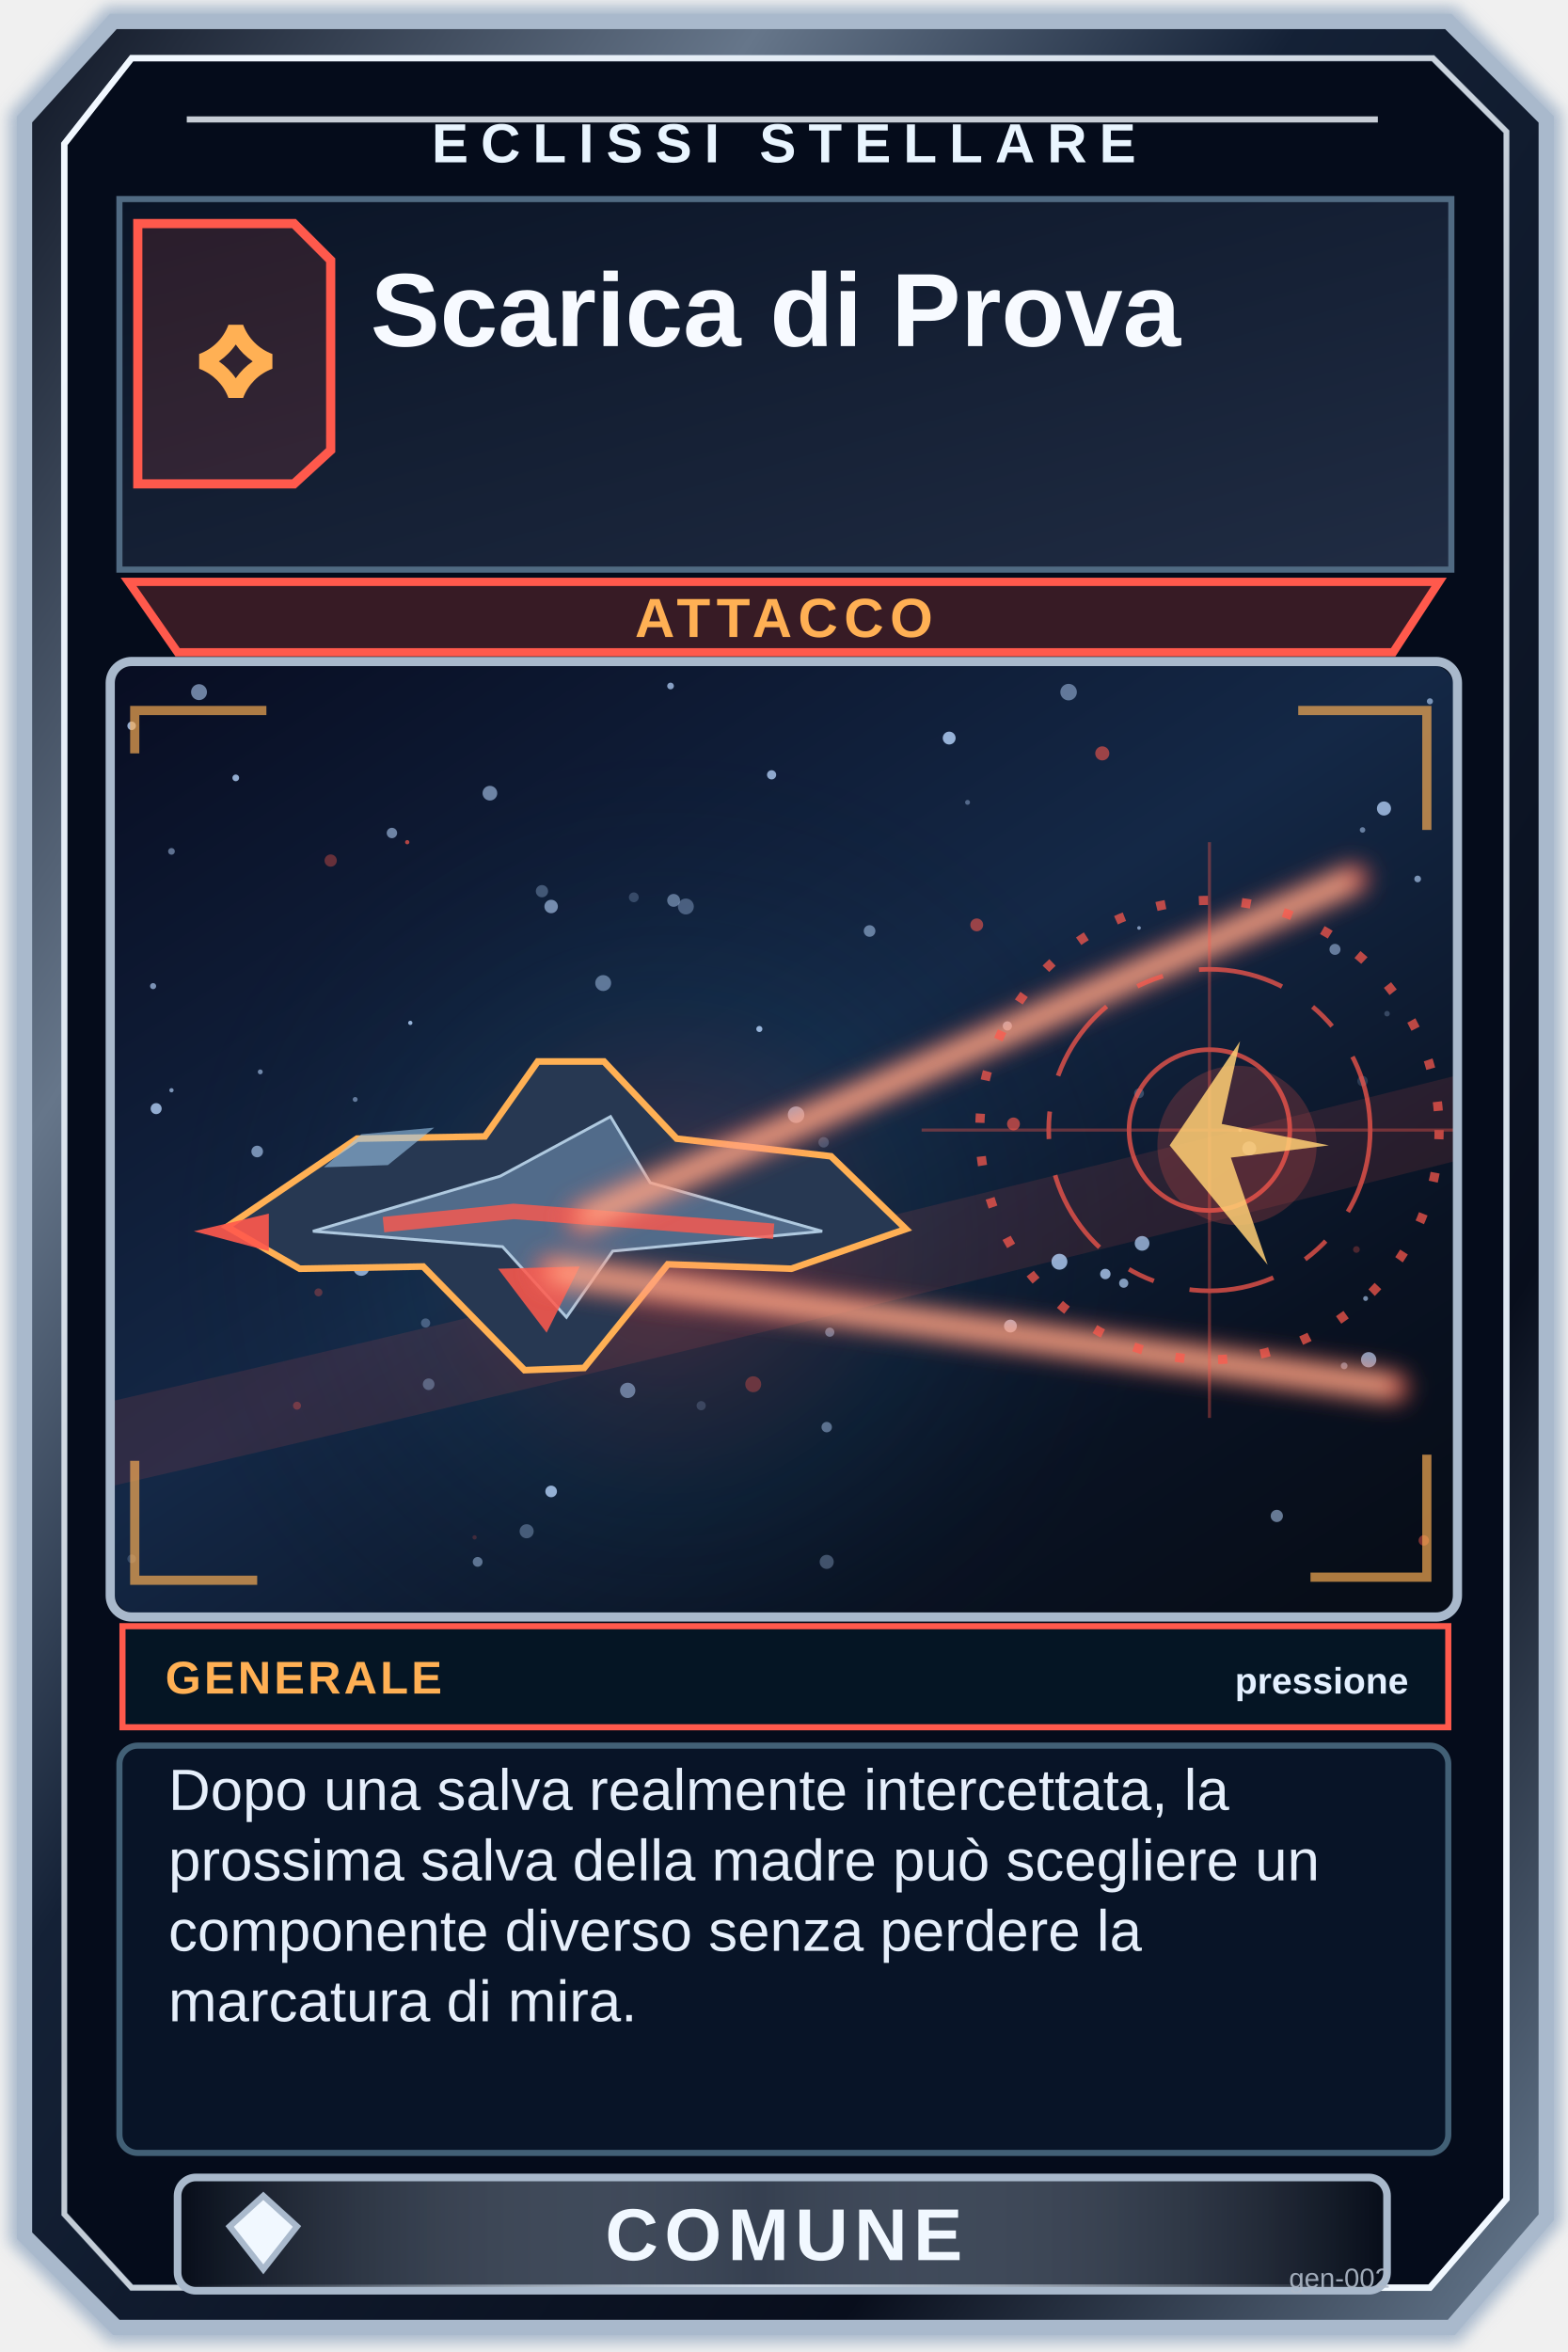
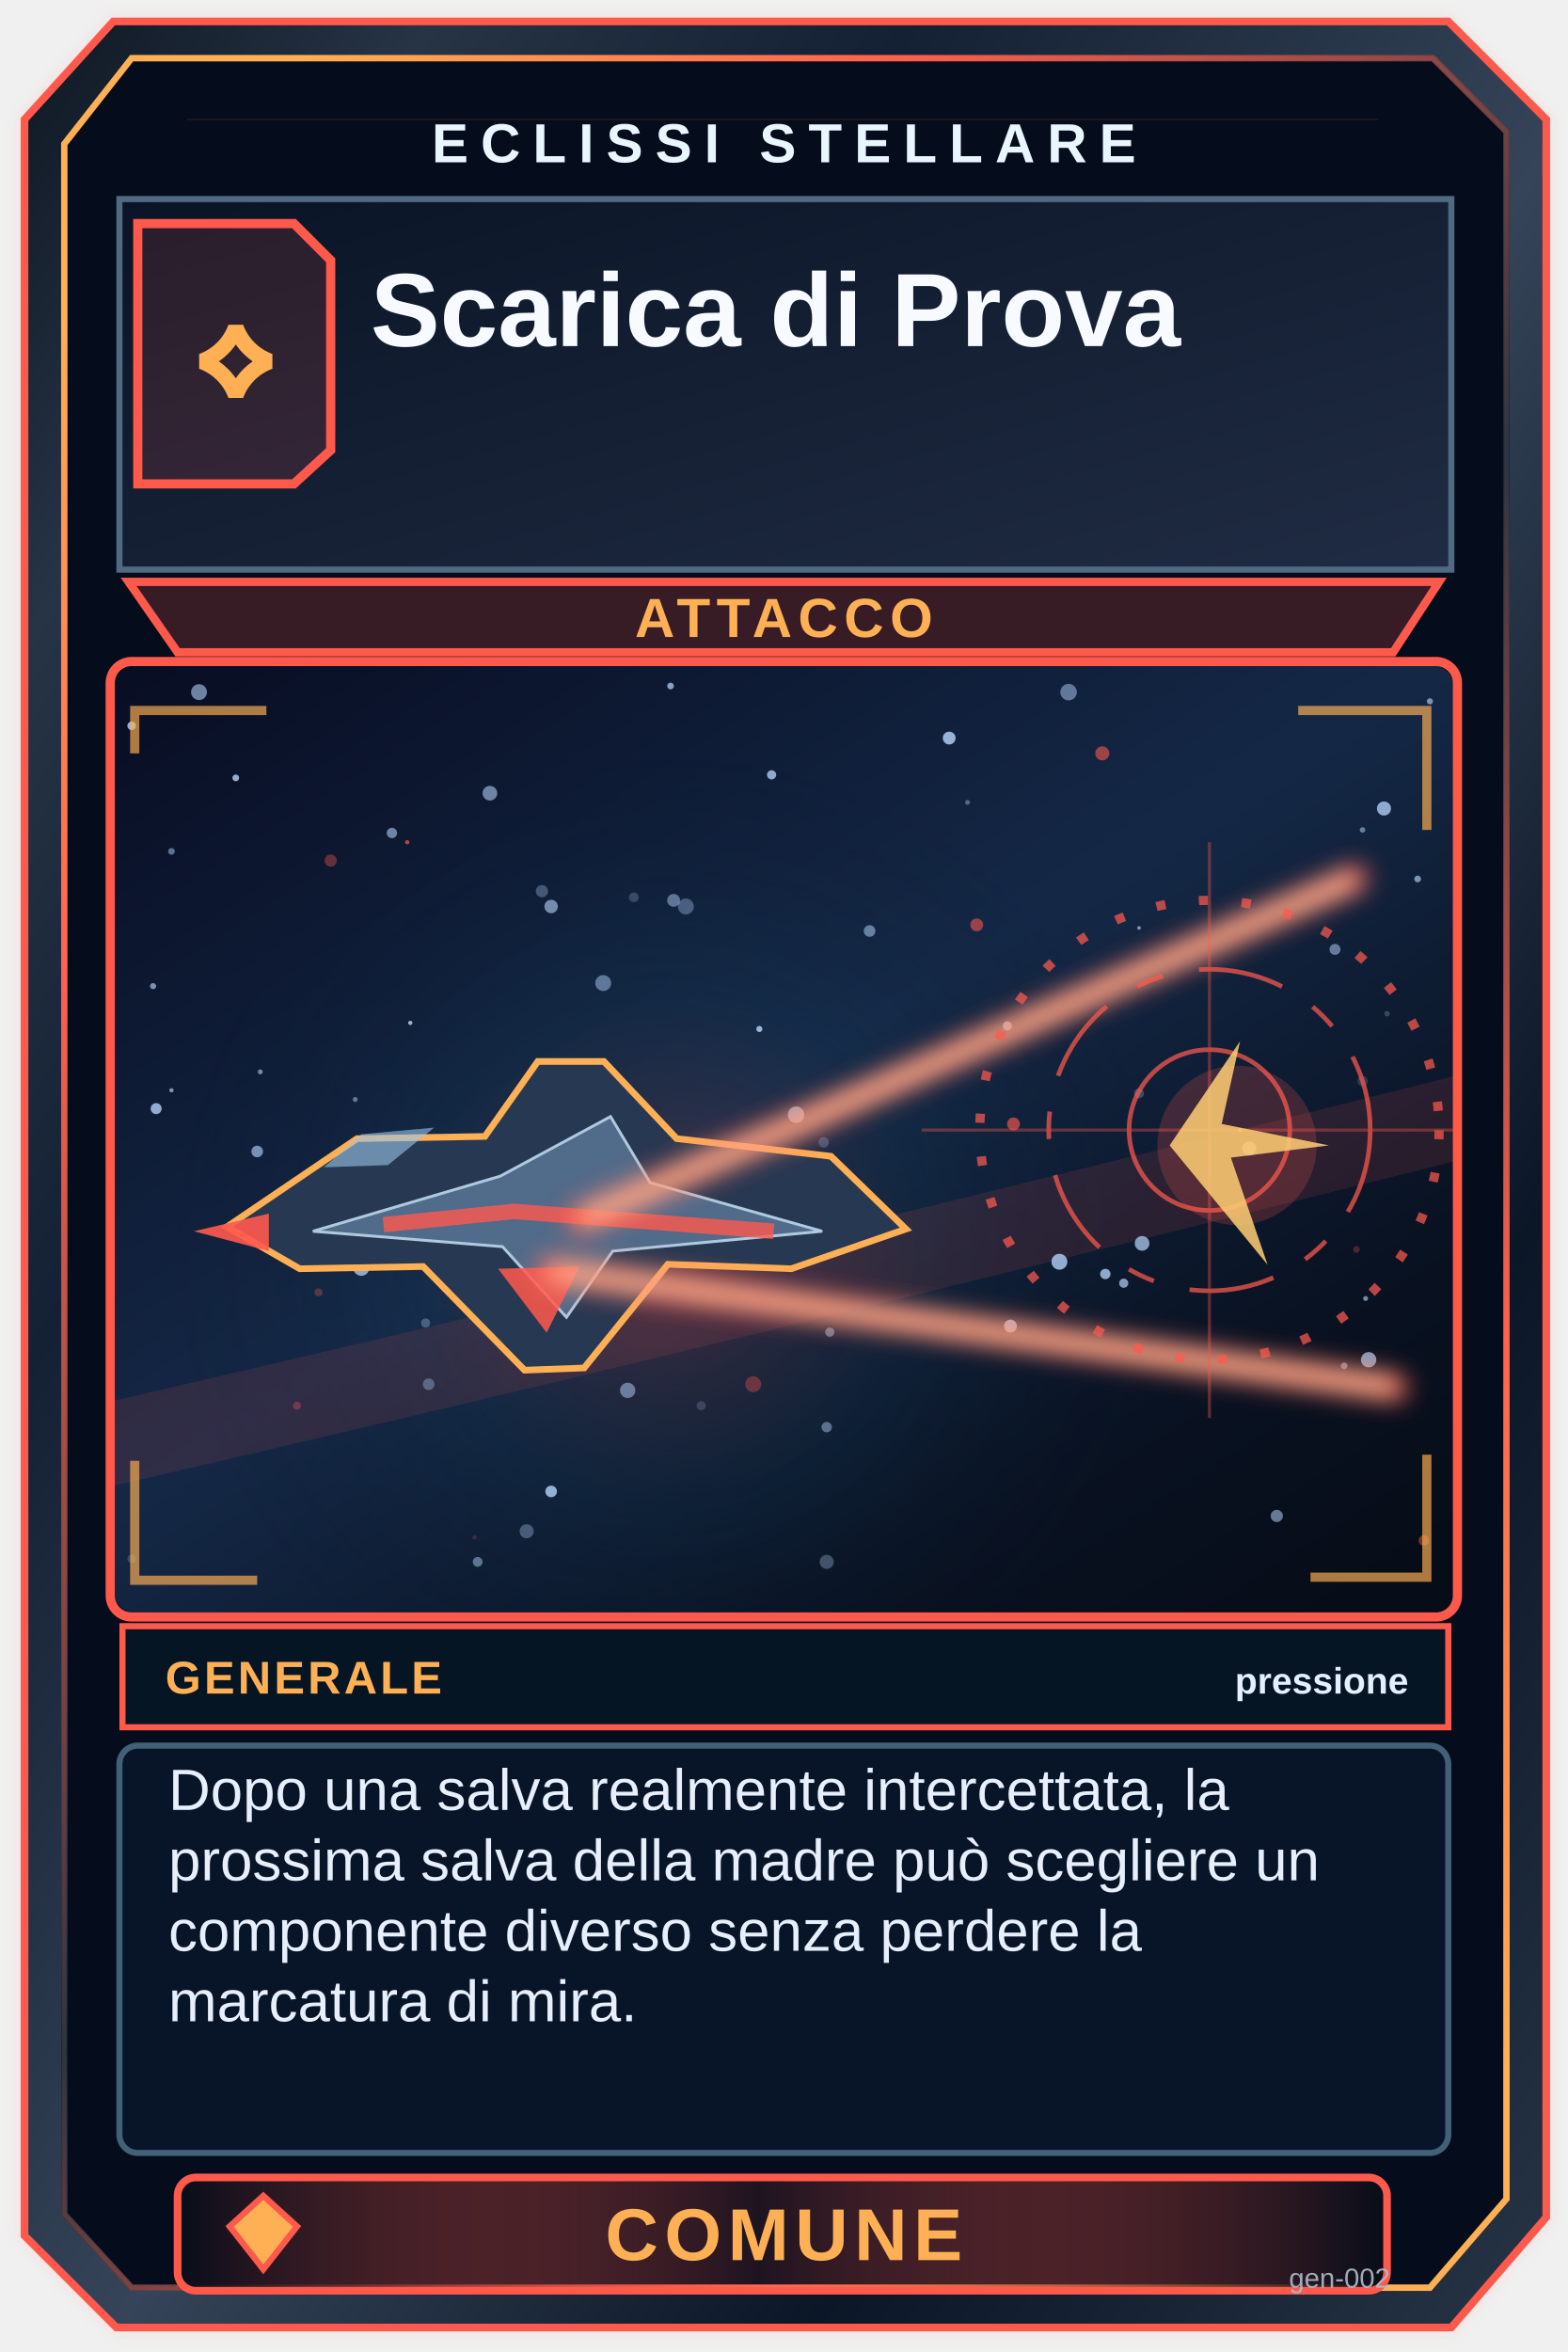
<svg xmlns="http://www.w3.org/2000/svg" width="512" height="768" viewBox="0 0 512 768" role="img" aria-label="Scarica di Prova · ATTACCO · COMUNE">
  <defs>
    <linearGradient id="metal" x1="0" y1="0" x2="1" y2="1">
-       <stop stop-color="#111827" />
-       <stop offset=".24" stop-color="#66768a" />
-       <stop offset=".42" stop-color="#142136" />
-       <stop offset=".77" stop-color="#080e1c" />
-       <stop offset="1" stop-color="#66798e" />
+       <stop stop-color="#101824" />
+       <stop offset=".13" stop-color="#263446" />
+       <stop offset=".29" stop-color="#142033" />
+       <stop offset=".53" stop-color="#354458" />
+       <stop offset=".76" stop-color="#0b1627" />
+       <stop offset="1" stop-color="#263446" />
    </linearGradient>
    <linearGradient id="rim" x1=".15" y1="0" x2=".87" y2="1">
-       <stop stop-color="#f1f8ff" />
-       <stop offset=".2" stop-color="#a9b9cc" />
+       <stop stop-color="#ffb054" />
+       <stop offset=".2" stop-color="#ff594c" />
      <stop offset=".52" stop-color="#19283c" />
-       <stop offset=".78" stop-color="#a9b9cc" />
-       <stop offset="1" stop-color="#f1f8ff" />
+       <stop offset=".78" stop-color="#ff594c" />
+       <stop offset="1" stop-color="#ffb054" />
    </linearGradient>
    <linearGradient id="spaceSky" x1="0" y1="0" x2=".9" y2="1">
      <stop stop-color="#080d22" />
      <stop offset=".49" stop-color="#142846" />
      <stop offset=".82" stop-color="#091222" />
      <stop offset="1" stop-color="#070d18" />
    </linearGradient>
    <radialGradient id="planet">
      <stop stop-color="#ff594c" stop-opacity=".65" />
      <stop offset=".52" stop-color="#194761" stop-opacity=".42" />
      <stop offset="1" stop-color="#0a1529" stop-opacity=".05" />
    </radialGradient>
    <linearGradient id="titlePanel" x1="0" x2="1" y1="0" y2="1">
      <stop stop-color="#0a1426" />
      <stop offset="1" stop-color="#202c43" />
    </linearGradient>
    <linearGradient id="rarityShine" x1="0" y1="0" x2="1" y2="0">
      <stop stop-color="#070d19" />
-       <stop offset=".48" stop-color="#a9b9cc" stop-opacity=".30" />
+       <stop offset=".48" stop-color="#ff594c" stop-opacity="0.1" />
      <stop offset="1" stop-color="#070d19" />
    </linearGradient>
    <filter id="rimGlow" x="-30%" y="-30%" width="160%" height="160%">
-       <feGaussianBlur stdDeviation="2.3" />
+       <feGaussianBlur stdDeviation="2.45" />
    </filter>
    <filter id="beamGlow" x="-70%" y="-70%" width="240%" height="240%">
      <feGaussianBlur stdDeviation="4" />
    </filter>
    <clipPath id="artClip">
      <rect x="37" y="217" width="438" height="310" rx="8" />
    </clipPath>
  </defs>
-   <path d="M37 7H473L505 39V724L474 760H38L8 730V39Z" fill="#030712" stroke="#a9b9cc" stroke-width="10" filter="url(#rimGlow)" />
-   <path d="M37 7H473L505 39V724L474 760H38L8 730V39Z" fill="url(#metal)" stroke="#a9b9cc" stroke-width="5" />
+   <path d="M37 7H473L505 39V724L474 760H38L8 730V39Z" fill="#030712" stroke="#ff594c" stroke-width="2.8" opacity="0.12" filter="url(#rimGlow)" />
+   <path d="M37 7H473L505 39V724L474 760H38L8 730V39Z" fill="url(#metal)" stroke="#ff594c" stroke-width="2.5" />
  <path d="M43 19H468L492 43V718L467 747H43L21 723V47Z" fill="#050c1b" stroke="url(#rim)" stroke-width="2.1" />
-   <path d="M43 19H468L492 43V718L467 747H43L21 723V47Z" fill="none" stroke="#f1f8ff" stroke-width="1.8" opacity=".75" />
-   <path d="M61 39H450" stroke="#f1f8ff" stroke-width="2" opacity=".82" />
+   <path d="M43 19H468L492 43V718L467 747H43L21 723V47Z" fill="none" stroke="#ffb054" stroke-width="1.35" opacity="0.1" />
+   <path d="M61 39H450" stroke="#ffb054" stroke-width="0.5" opacity="0.1" />
+   <path d="M32 85V51L52 29H135 M376 29H458L482 52V122 M32 648V715L50 735H128 M382 735H460L481 713V647" fill="none" stroke="#f7fcff" stroke-width="1" opacity="0" />
+   <path d="M61 43H450" stroke="#fff" stroke-width="1" opacity="0" />
  <text x="256" y="53" text-anchor="middle" fill="#e9f5ff" font-size="18" font-family="Arial, sans-serif" font-weight="700" letter-spacing="4">ECLISSI STELLARE</text>
  <path d="M39 65H474V186H39Z" fill="url(#titlePanel)" stroke="#506a82" stroke-width="2" />
  <path d="M45 73H96L108 85V147L96 158H45Z" fill="#ff594c" fill-opacity=".13" stroke="#ff594c" stroke-width="3" />
  <text x="77" y="128" text-anchor="middle" fill="#ffb054" font-family="Arial, sans-serif" font-size="40" font-weight="bold">⟡</text>
  <text x="121" y="113" fill="#f7faff" font-family="Arial,sans-serif" font-size="34" font-weight="800">Scarica di Prova</text>
  <path d="M42 190H470L455 213H58Z" fill="#ff594c" fill-opacity=".20" stroke="#ff594c" stroke-width="2.7" />
  <text x="256" y="208" text-anchor="middle" fill="#ffb054" font-family="Arial,sans-serif" font-size="18" font-weight="900" letter-spacing="2">ATTACCO</text>
  <g clip-path="url(#artClip)">
    <rect x="37" y="217" width="438" height="310" fill="url(#spaceSky)" />
    <circle cx="218" cy="407" r="160" fill="url(#planet)" opacity=".34" />
    <path d="M12 477Q218 430 508 357" fill="none" stroke="#ff594c" stroke-width="27" opacity=".12" />
    <circle cx="443" cy="408" r="1.1" fill="#ff594c" opacity="0.27" />
    <circle cx="329" cy="335" r="1.5" fill="#b9d7ff" opacity="0.73" />
    <circle cx="405" cy="369" r="0.6" fill="#b9d7ff" opacity="0.76" />
    <circle cx="252" cy="253" r="1.5" fill="#b9d7ff" opacity="0.75" />
    <circle cx="271" cy="435" r="1.5" fill="#b9d7ff" opacity="0.47" />
    <circle cx="172" cy="500" r="2.3" fill="#b9d7ff" opacity="0.33" />
    <circle cx="331" cy="367" r="2.1" fill="#ff594c" opacity="0.64" />
    <circle cx="269" cy="373" r="1.7" fill="#b9d7ff" opacity="0.24" />
    <circle cx="170" cy="444" r="1.3" fill="#b9d7ff" opacity="0.47" />
    <circle cx="346" cy="412" r="2.6" fill="#b9d7ff" opacity="0.77" />
    <circle cx="56" cy="356" r="0.7" fill="#b9d7ff" opacity="0.65" />
    <circle cx="220" cy="294" r="2.1" fill="#b9d7ff" opacity="0.46" />
    <circle cx="108" cy="281" r="2.0" fill="#ff594c" opacity="0.37" />
    <circle cx="445" cy="353" r="1.7" fill="#b9d7ff" opacity="0.17" />
    <circle cx="240" cy="397" r="1.4" fill="#b9d7ff" opacity="0.24" />
    <circle cx="408" cy="375" r="2.3" fill="#b9d7ff" opacity="0.69" />
    <circle cx="452" cy="264" r="2.3" fill="#b9d7ff" opacity="0.75" />
    <circle cx="177" cy="291" r="2.0" fill="#b9d7ff" opacity="0.31" />
    <circle cx="190" cy="388" r="2.3" fill="#ff594c" opacity="0.67" />
    <circle cx="140" cy="452" r="1.9" fill="#b9d7ff" opacity="0.33" />
    <circle cx="180" cy="487" r="1.9" fill="#b9d7ff" opacity="0.78" />
    <circle cx="134" cy="334" r="0.7" fill="#b9d7ff" opacity="0.80" />
    <circle cx="349" cy="226" r="2.7" fill="#b9d7ff" opacity="0.48" />
    <circle cx="207" cy="293" r="1.6" fill="#b9d7ff" opacity="0.23" />
    <circle cx="218" cy="401" r="1.5" fill="#ff594c" opacity="0.21" />
    <circle cx="436" cy="310" r="1.8" fill="#b9d7ff" opacity="0.50" />
    <circle cx="77" cy="254" r="1.1" fill="#b9d7ff" opacity="0.78" />
    <circle cx="248" cy="336" r="1.0" fill="#b9d7ff" opacity="0.80" />
    <circle cx="367" cy="419" r="1.5" fill="#b9d7ff" opacity="0.68" />
    <circle cx="219" cy="224" r="1.1" fill="#b9d7ff" opacity="0.71" />
    <circle cx="133" cy="275" r="0.7" fill="#ff594c" opacity="0.68" />
    <circle cx="373" cy="406" r="2.4" fill="#b9d7ff" opacity="0.70" />
    <circle cx="85" cy="350" r="0.8" fill="#b9d7ff" opacity="0.58" />
    <circle cx="118" cy="414" r="2.6" fill="#b9d7ff" opacity="0.73" />
    <circle cx="463" cy="287" r="1.1" fill="#b9d7ff" opacity="0.63" />
    <circle cx="229" cy="459" r="1.5" fill="#b9d7ff" opacity="0.19" />
    <circle cx="104" cy="422" r="1.3" fill="#ff594c" opacity="0.31" />
    <circle cx="56" cy="278" r="1.1" fill="#b9d7ff" opacity="0.48" />
    <circle cx="116" cy="359" r="0.8" fill="#b9d7ff" opacity="0.49" />
    <circle cx="205" cy="454" r="2.5" fill="#b9d7ff" opacity="0.49" />
    <circle cx="224" cy="296" r="2.6" fill="#b9d7ff" opacity="0.34" />
    <circle cx="439" cy="446" r="1.1" fill="#b9d7ff" opacity="0.54" />
    <circle cx="155" cy="502" r="0.7" fill="#ff594c" opacity="0.21" />
    <circle cx="65" cy="226" r="2.6" fill="#b9d7ff" opacity="0.57" />
    <circle cx="84" cy="376" r="1.9" fill="#b9d7ff" opacity="0.61" />
    <circle cx="372" cy="357" r="1.6" fill="#b9d7ff" opacity="0.25" />
    <circle cx="160" cy="259" r="2.4" fill="#b9d7ff" opacity="0.56" />
    <circle cx="156" cy="510" r="1.6" fill="#b9d7ff" opacity="0.46" />
    <circle cx="360" cy="246" r="2.3" fill="#ff594c" opacity="0.58" />
    <circle cx="139" cy="432" r="1.5" fill="#b9d7ff" opacity="0.32" />
    <circle cx="284" cy="304" r="1.9" fill="#b9d7ff" opacity="0.51" />
    <circle cx="467" cy="229" r="1.0" fill="#b9d7ff" opacity="0.62" />
    <circle cx="128" cy="272" r="1.7" fill="#b9d7ff" opacity="0.56" />
    <circle cx="270" cy="510" r="2.3" fill="#b9d7ff" opacity="0.31" />
    <circle cx="319" cy="302" r="2.1" fill="#ff594c" opacity="0.57" />
    <circle cx="127" cy="395" r="1.4" fill="#b9d7ff" opacity="0.68" />
    <circle cx="197" cy="321" r="2.6" fill="#b9d7ff" opacity="0.46" />
    <circle cx="180" cy="296" r="2.2" fill="#b9d7ff" opacity="0.59" />
    <circle cx="43" cy="509" r="1.4" fill="#b9d7ff" opacity="0.21" />
    <circle cx="310" cy="241" r="2.1" fill="#b9d7ff" opacity="0.80" />
    <circle cx="465" cy="503" r="1.7" fill="#ff594c" opacity="0.46" />
    <circle cx="223" cy="390" r="1.2" fill="#b9d7ff" opacity="0.48" />
    <circle cx="417" cy="495" r="2.0" fill="#b9d7ff" opacity="0.53" />
    <circle cx="316" cy="262" r="0.8" fill="#b9d7ff" opacity="0.39" />
    <circle cx="270" cy="466" r="1.7" fill="#b9d7ff" opacity="0.44" />
    <circle cx="330" cy="433" r="2.1" fill="#b9d7ff" opacity="0.80" />
    <circle cx="97" cy="459" r="1.3" fill="#ff594c" opacity="0.33" />
    <circle cx="51" cy="362" r="1.8" fill="#b9d7ff" opacity="0.77" />
    <circle cx="446" cy="424" r="0.8" fill="#b9d7ff" opacity="0.61" />
    <circle cx="361" cy="416" r="1.7" fill="#b9d7ff" opacity="0.75" />
    <circle cx="43" cy="237" r="1.4" fill="#b9d7ff" opacity="0.79" />
    <circle cx="372" cy="303" r="0.6" fill="#b9d7ff" opacity="0.64" />
    <circle cx="246" cy="452" r="2.6" fill="#ff594c" opacity="0.34" />
    <circle cx="445" cy="271" r="0.9" fill="#b9d7ff" opacity="0.51" />
    <circle cx="453" cy="331" r="0.9" fill="#b9d7ff" opacity="0.24" />
    <circle cx="447" cy="444" r="2.5" fill="#b9d7ff" opacity="0.70" />
    <circle cx="260" cy="364" r="2.7" fill="#b9d7ff" opacity="0.69" />
    <circle cx="50" cy="322" r="1.0" fill="#b9d7ff" opacity="0.64" />
    <g transform="translate(185 397) rotate(0) scale(0.72)">
      <path d="M-154 5 L-95 -35 L-37 -36 L-13 -70 L17 -70 L50 -35 L120 -27 L154 6 L102 24 L46 22 L8 69 L-19 70 L-65 23 L-121 24 Z" fill="#273852" stroke="#ffb054" stroke-width="3" />
      <path d="M-115 7 L-30 -18 L20 -45 L38 -15 L116 7 L21 16 L0 46 L-29 14Z" fill="#516b8a" stroke="#afc9df" stroke-width="1.3" />
      <path d="M-83 4 L-24 -2 L28 2 L94 7" fill="none" stroke="#ff594c" stroke-width="7" opacity=".8" />
      <path d="M-31 24 L-9 53 L6 23" fill="#ff594c" opacity=".85" />
      <path d="M-135 -1 L-169 7 L-135 16" fill="#ff594c" opacity=".9" />
      <path d="M-110 -22 L-81 -23 L-60 -40 L-93 -37 Z" fill="#99c4e8" opacity=".6" />
    </g>
    <g filter="url(#beamGlow)">
      <path d="M190 398 L442 287 M180 415 L455 453" stroke="#ff594c" stroke-width="9" stroke-linecap="round" />
      <path d="M190 398 L442 287 M180 415 L455 453" stroke="#fff3c2" stroke-width="2.4" />
    </g>
    <g fill="none" stroke="#ff594c" opacity=".72">
      <circle cx="395" cy="369" r="75" stroke-width="3" stroke-dasharray="3 11" />
      <circle cx="395" cy="369" r="52.5" stroke-width="1.5" stroke-dasharray="28 12 9 12" />
      <circle cx="395" cy="369" r="26.25" stroke-width="1.5" />
      <path d="M301 369H489 M395 275V463" stroke-width="1" opacity=".5" />
    </g>
    <circle cx="404" cy="374" r="26" fill="#ff594c" opacity=".21" />
    <path d="M382 374l23 -34l-6 27l35 7l-32 4l12 35z" fill="#ffcf74" opacity=".85" />
    <path d="M44 246V232H87 M424 232h42v39 M44 477v39h40 M428 515h38v-40" stroke="#ffb054" stroke-width="3" fill="none" opacity=".67" />
  </g>
-   <rect x="36" y="216" width="440" height="312" rx="7" fill="none" stroke="#a9b9cc" stroke-width="3" />
+   <rect x="36" y="216" width="440" height="312" rx="7" fill="none" stroke="#ff594c" stroke-width="3" />
  <path d="M40 531H473V564H40Z" fill="#051524" stroke="#ff594c" stroke-width="2" />
  <text x="54" y="553" fill="#ffb054" font-family="Arial,sans-serif" font-size="15" font-weight="bold" letter-spacing="1">GENERALE</text>
  <text x="460" y="553" text-anchor="end" fill="#e4f0ff" font-family="Arial,sans-serif" font-size="12" font-weight="bold">pressione</text>
  <rect x="39" y="570" width="434" height="133" rx="6" fill="#081427" stroke="#426076" stroke-width="2" />
  <text x="55" y="591" fill="#e6effb" font-size="19" font-family="Arial,sans-serif">Dopo una salva realmente intercettata, la</text>
  <text x="55" y="614" fill="#e6effb" font-size="19" font-family="Arial,sans-serif">prossima salva della madre può scegliere un</text>
  <text x="55" y="637" fill="#e6effb" font-size="19" font-family="Arial,sans-serif">componente diverso senza perdere la</text>
  <text x="55" y="660" fill="#e6effb" font-size="19" font-family="Arial,sans-serif">marcatura di mira.</text>
-   <rect x="58" y="711" width="395" height="37" rx="6" fill="url(#rarityShine)" stroke="#a9b9cc" stroke-width="2.5" />
-   <path d="M75 727l11 -10l11 10l-11 14Z" fill="#f1f8ff" stroke="#a9b9cc" stroke-width="2" />
-   <text x="256" y="738" fill="#f1f8ff" text-anchor="middle" font-family="Arial,sans-serif" font-size="24" font-weight="900" letter-spacing="2">COMUNE</text>
+   <rect x="58" y="711" width="395" height="37" rx="6" fill="url(#rarityShine)" stroke="#ff594c" stroke-width="2.5" />
+   <path d="M75 727l11 -10l11 10l-11 14Z" fill="#ffb054" stroke="#ff594c" stroke-width="2" />
+   <text x="256" y="738" fill="#ffb054" text-anchor="middle" font-family="Arial,sans-serif" font-size="24" font-weight="900" letter-spacing="2">COMUNE</text>
  <text x="454" y="747" fill="#afbac9" font-family="Arial,sans-serif" font-size="9" text-anchor="end" opacity=".9">gen-002</text>
</svg>
